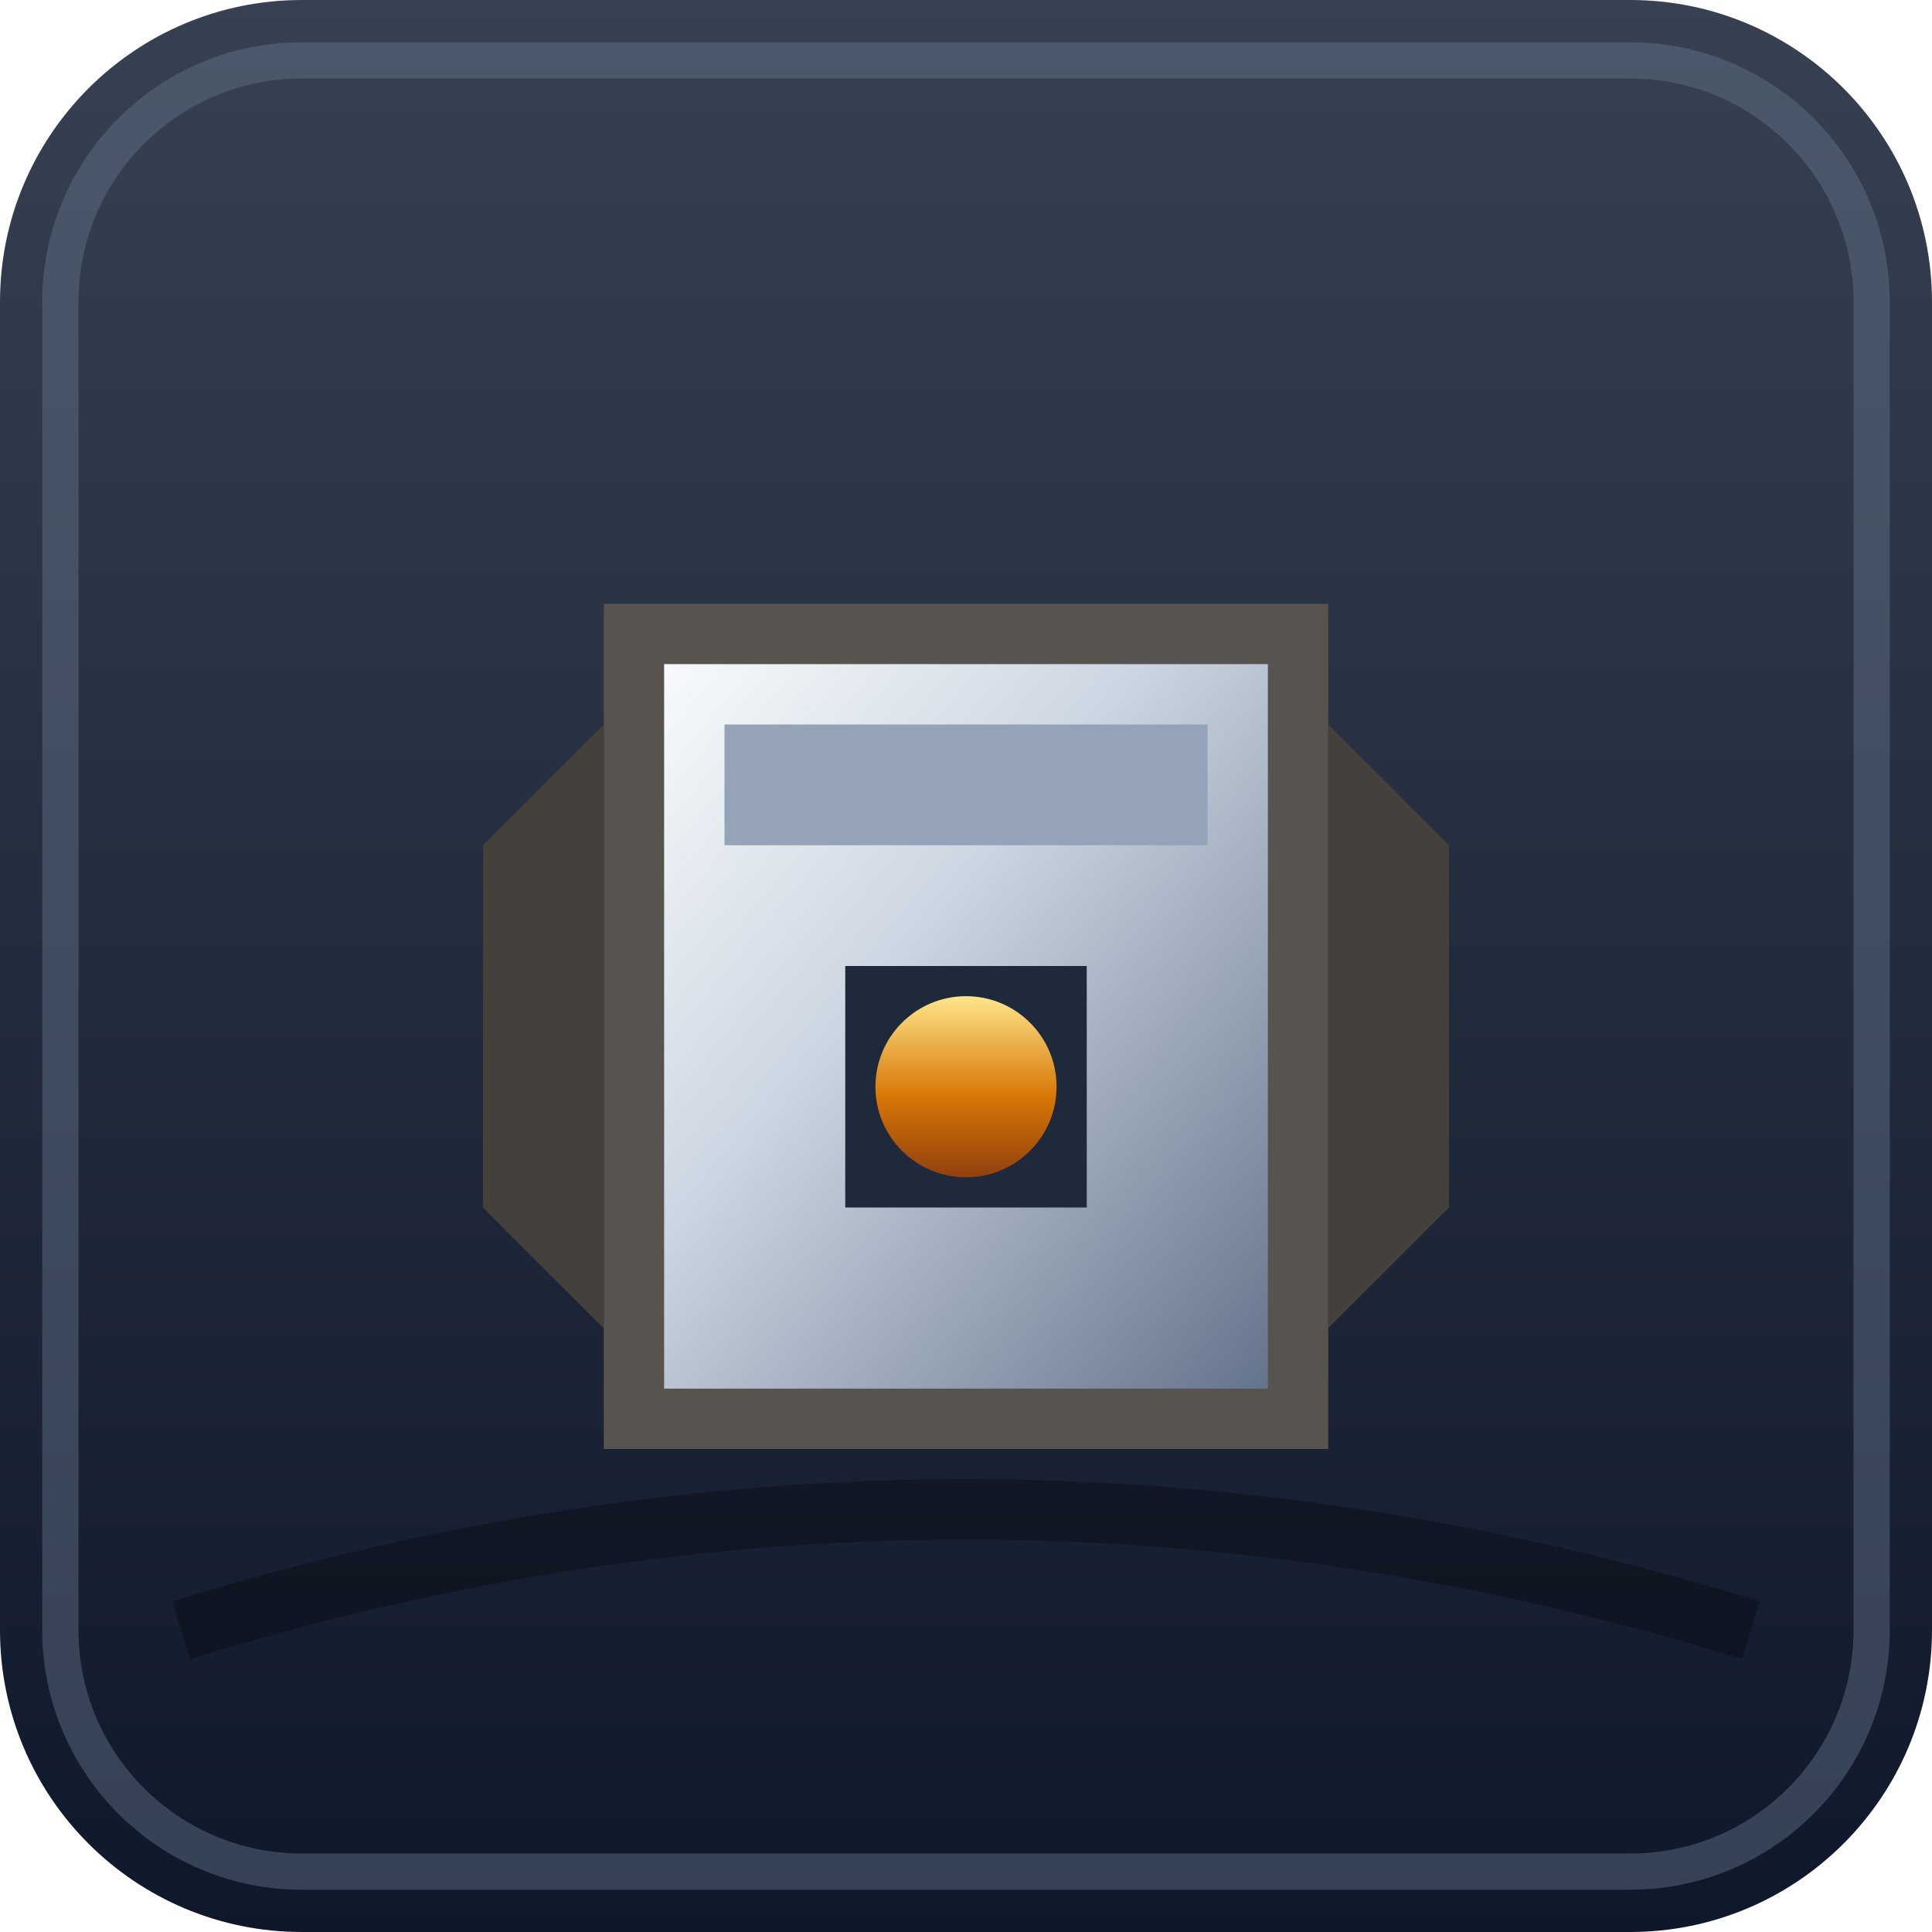
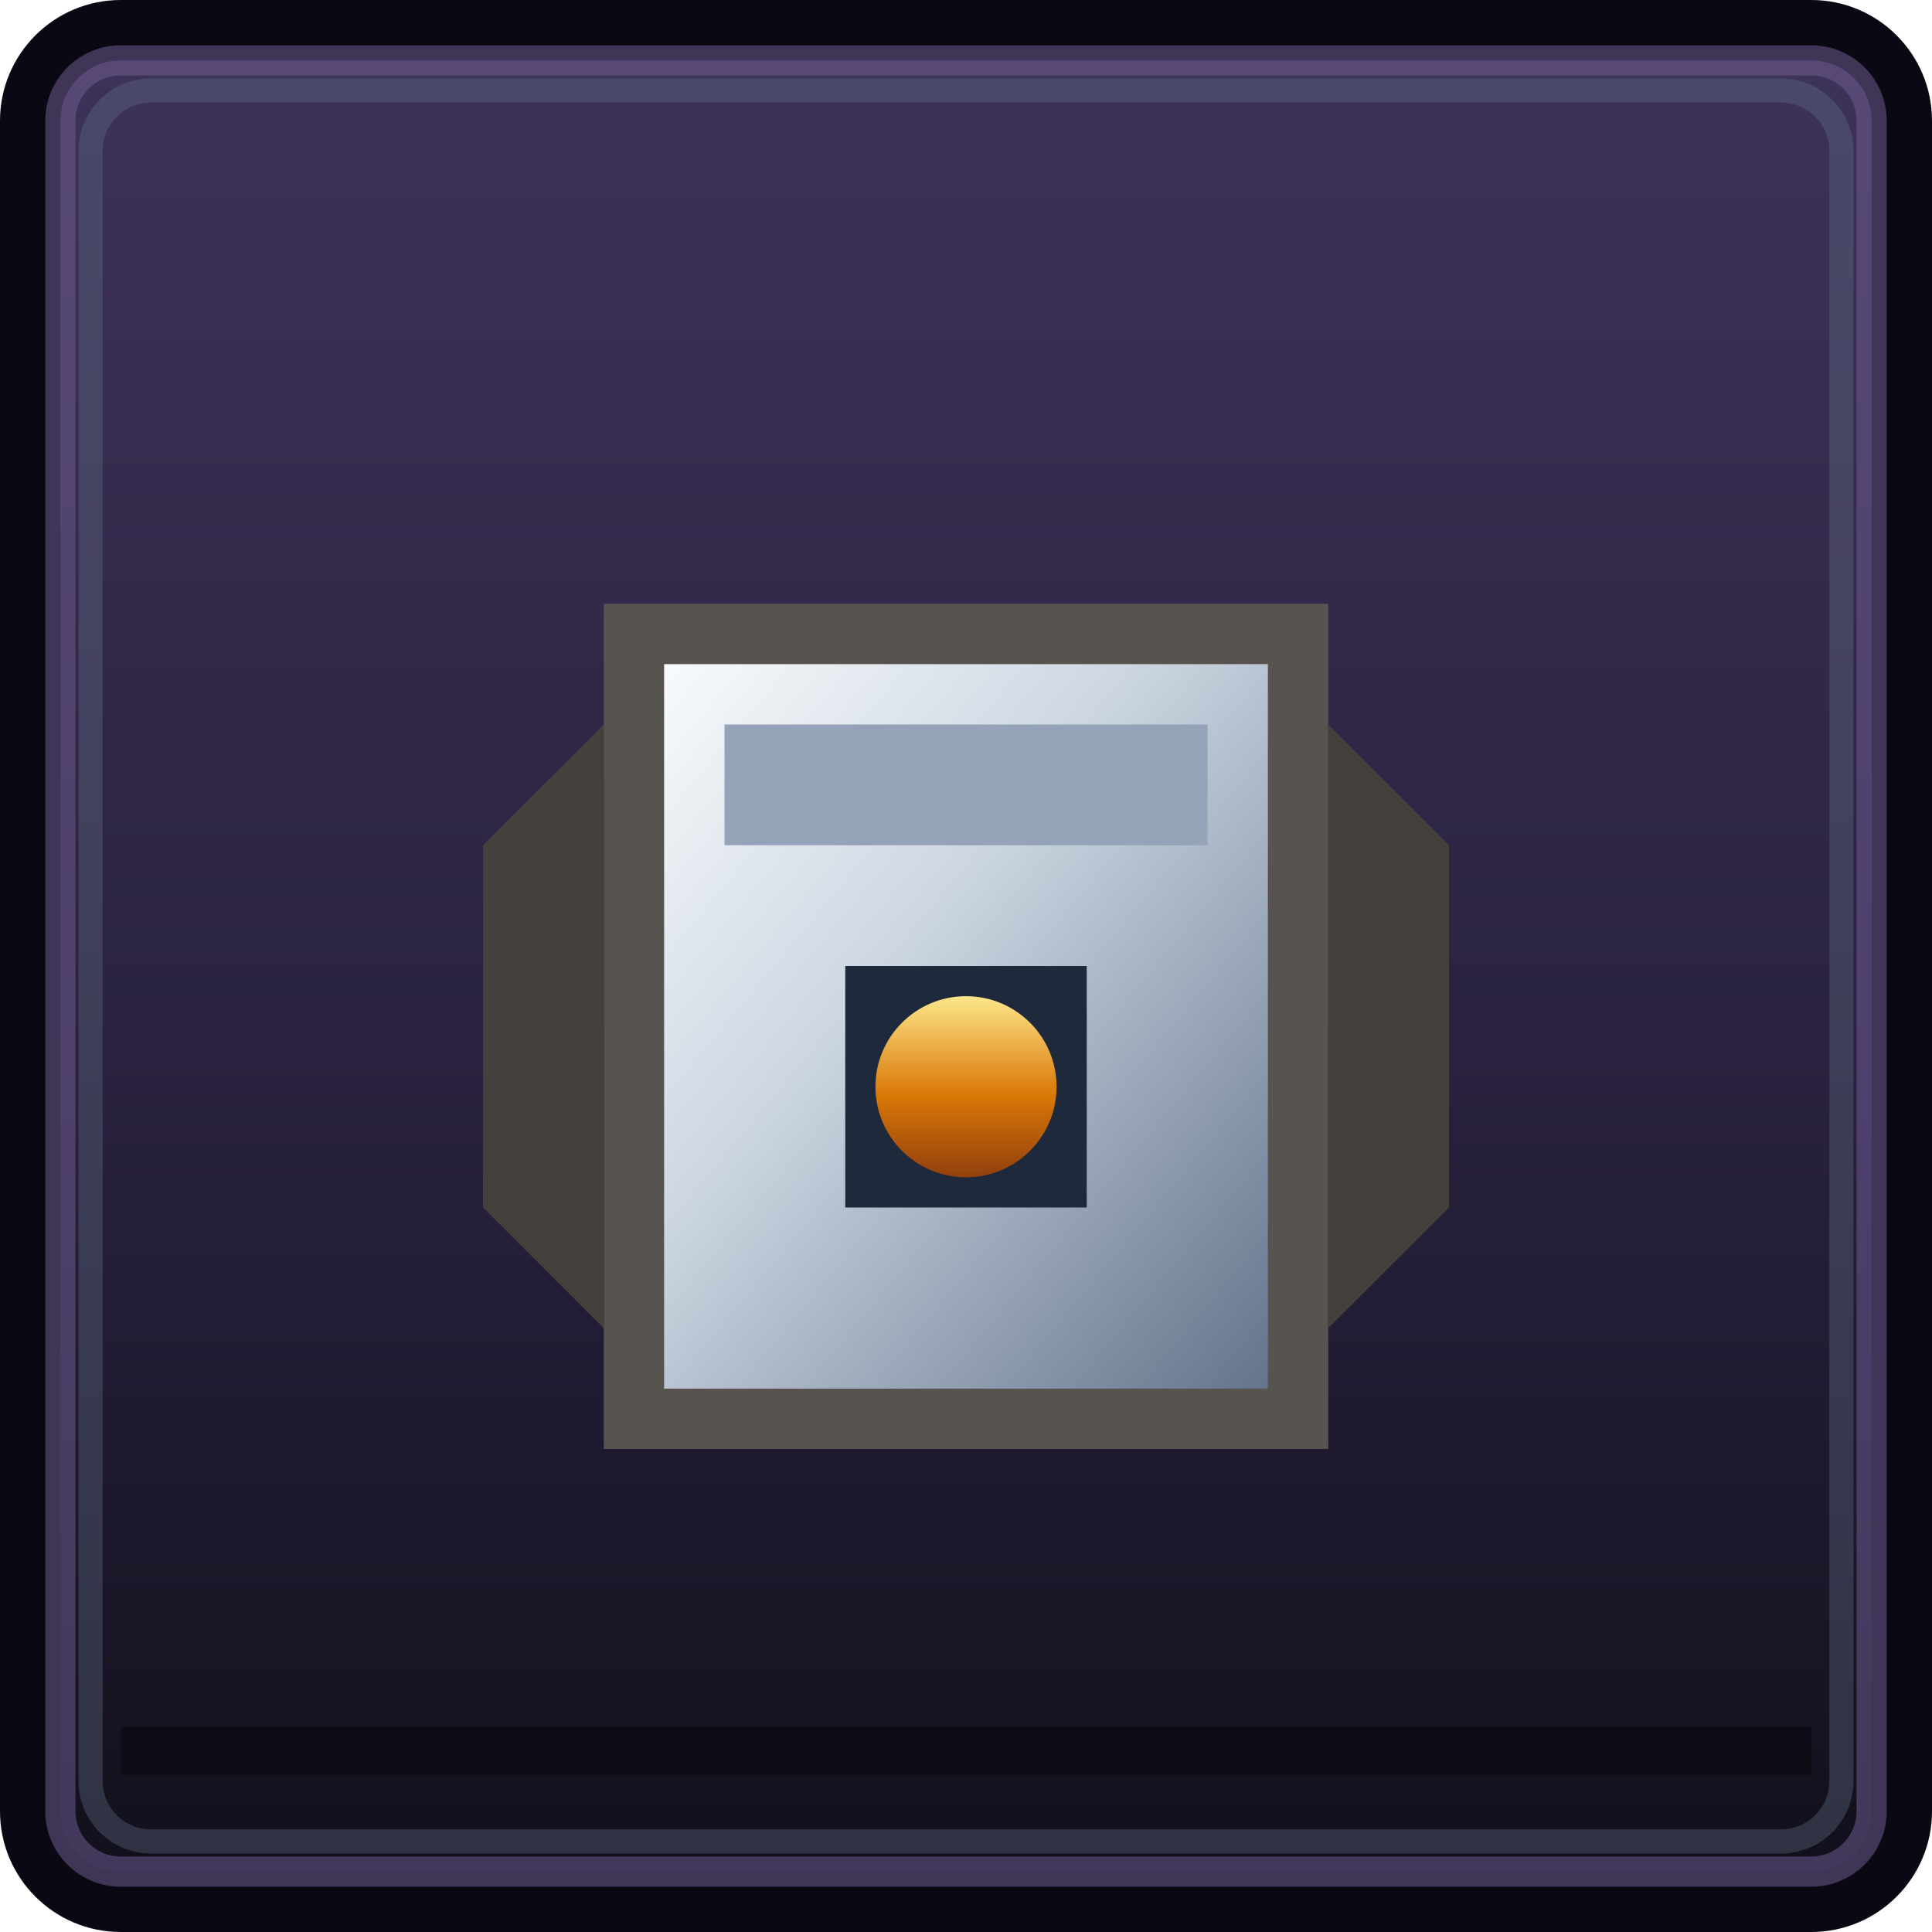
<svg xmlns="http://www.w3.org/2000/svg" viewBox="0 0 32 32" fill="none">
  <defs>
    <linearGradient id="endure-bg" x1="0" y1="0" x2="0" y2="1">
-       <stop offset="0%" stop-color="#374151" />
-       <stop offset="100%" stop-color="#0f172a" />
+       <stop offset="0%" stop-color="#3d3258" />
+       <stop offset="55%" stop-color="#2a2240" />
+       <stop offset="100%" stop-color="#12101c" />
    </linearGradient>
    <linearGradient id="endure-steel" x1="0" y1="0" x2="1" y2="1">
      <stop offset="0%" stop-color="#f8fafc" />
      <stop offset="40%" stop-color="#cbd5e1" />
      <stop offset="100%" stop-color="#64748b" />
    </linearGradient>
    <linearGradient id="endure-gold" x1="0" y1="0" x2="0" y2="1">
      <stop offset="0%" stop-color="#fde68a" />
      <stop offset="55%" stop-color="#d97706" />
      <stop offset="100%" stop-color="#92400e" />
    </linearGradient>
    <linearGradient id="endure-fire" x1="0" y1="1" x2="0" y2="0">
      <stop offset="0%" stop-color="#dc2626" />
      <stop offset="50%" stop-color="#f97316" />
      <stop offset="100%" stop-color="#fde047" />
    </linearGradient>
    <linearGradient id="endure-holy" x1="0" y1="0" x2="0" y2="1">
      <stop offset="0%" stop-color="#fff" />
      <stop offset="45%" stop-color="#fef08a" />
      <stop offset="100%" stop-color="#ca8a04" />
    </linearGradient>
    <linearGradient id="endure-wood" x1="0" y1="0" x2="1" y2="1">
      <stop offset="0%" stop-color="#a16207" />
      <stop offset="100%" stop-color="#451a03" />
    </linearGradient>
    <radialGradient id="endure-gem" cx="35%" cy="30%" r="70%">
      <stop offset="0%" stop-color="#e0e7ff" />
      <stop offset="50%" stop-color="#6366f1" />
      <stop offset="100%" stop-color="#312e81" />
    </radialGradient>
    <filter id="endure-glow" x="-30%" y="-30%" width="160%" height="160%">
      <feGaussianBlur stdDeviation="0.8" result="b" />
      <feMerge>
        <feMergeNode in="b" />
        <feMergeNode in="SourceGraphic" />
      </feMerge>
    </filter>
  </defs>
-   <rect width="32" height="32" rx="5" fill="url(#endure-bg)" />
-   <rect x="1" y="1" width="30" height="30" rx="4" fill="none" stroke="#64748b" stroke-opacity="0.45" stroke-width="0.6" />
-   <path d="M3 27 Q16 23 29 27" stroke="#000" stroke-opacity="0.3" stroke-width="1" fill="none" />
+   <rect width="32" height="32" rx="2" fill="#0a0812" />
+   <rect x="1" y="1" width="30" height="30" rx="1" fill="url(#endure-bg)" />
+   <rect x="1" y="1" width="30" height="30" rx="1" fill="none" stroke="#6b5a8f" stroke-opacity="0.55" stroke-width="0.5" />
+   <rect x="1.5" y="1.5" width="29" height="29" rx="1" fill="none" stroke="#64748b" stroke-opacity="0.35" stroke-width="0.4" />
+   <path d="M2 29 L30 29" stroke="#000" stroke-opacity="0.35" stroke-width="0.8" />
  <path d="M10 10 H22 V24 H10 Z" fill="#57534e" />
  <path d="M11 11 H21 V23 H11 Z" fill="url(#endure-steel)" />
  <path d="M12 12 H20 V14 H12 Z" fill="#94a3b8" />
  <path d="M14 16 H18 V20 H14 Z" fill="#1e293b" />
  <circle cx="16" cy="18" r="1.5" fill="url(#endure-gold)" />
  <path d="M8 14 L10 12 L10 22 L8 20 Z" fill="#44403c" />
  <path d="M24 14 L22 12 L22 22 L24 20 Z" fill="#44403c" />
</svg>
